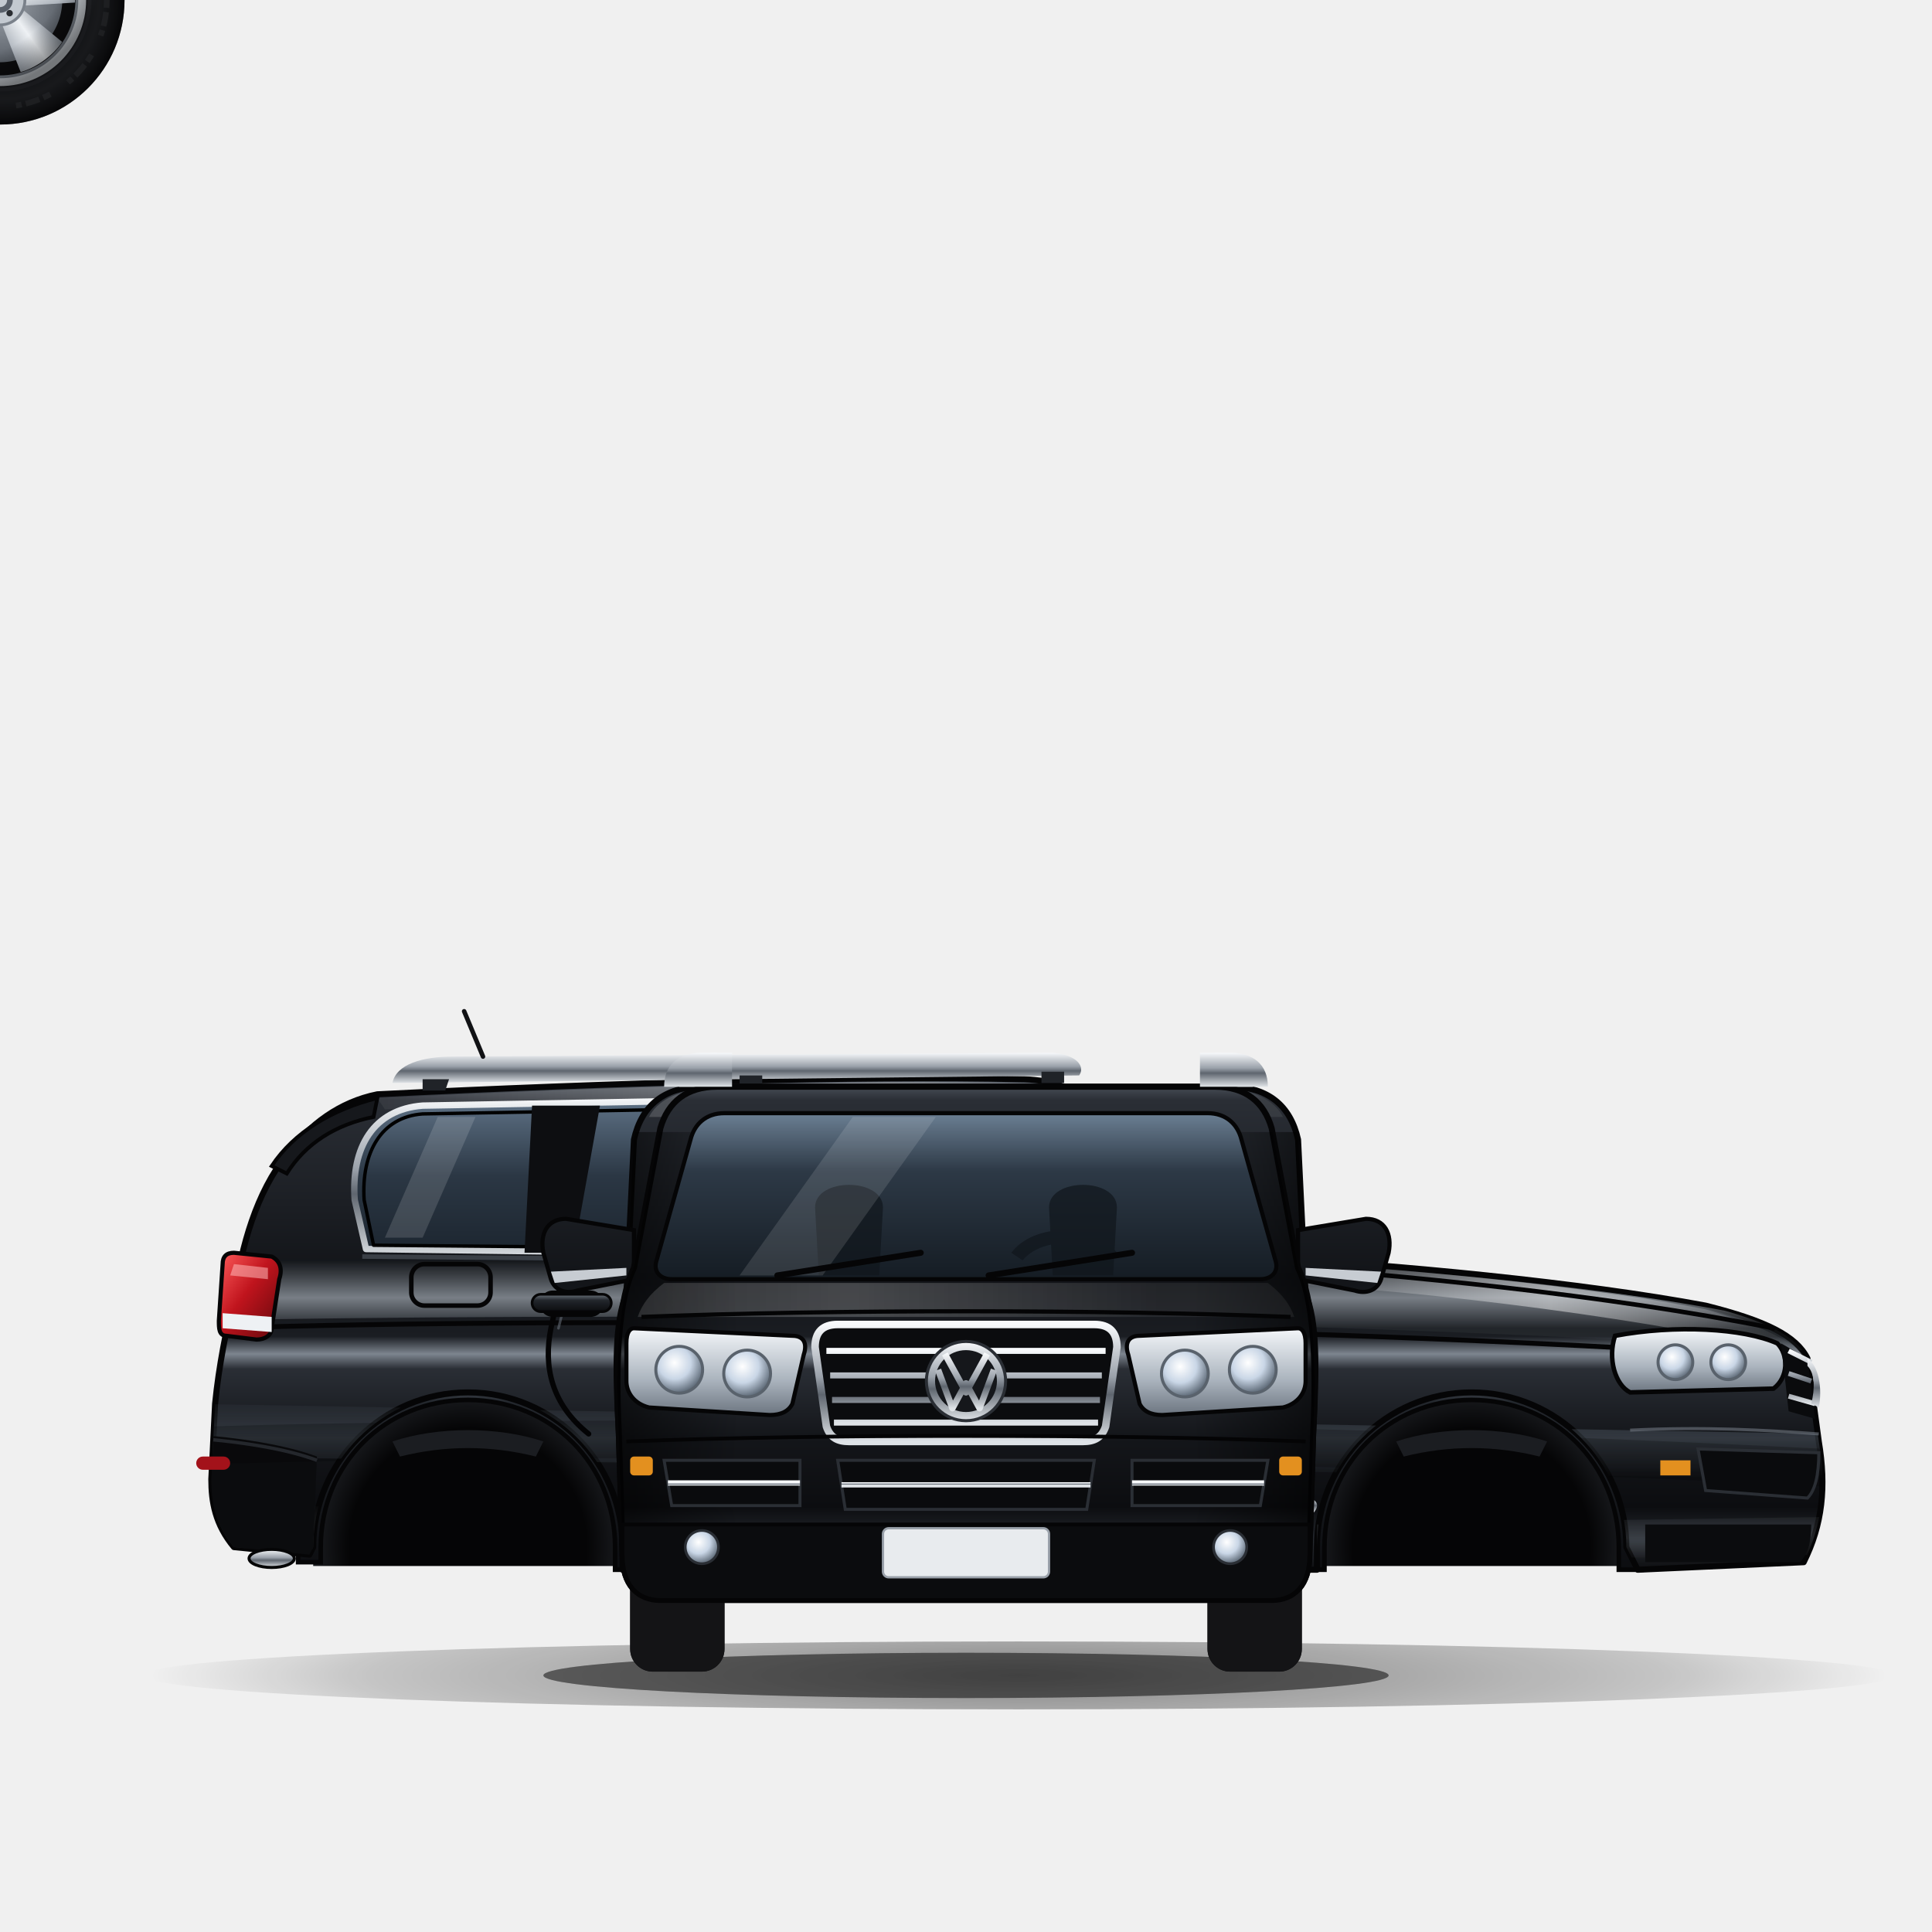
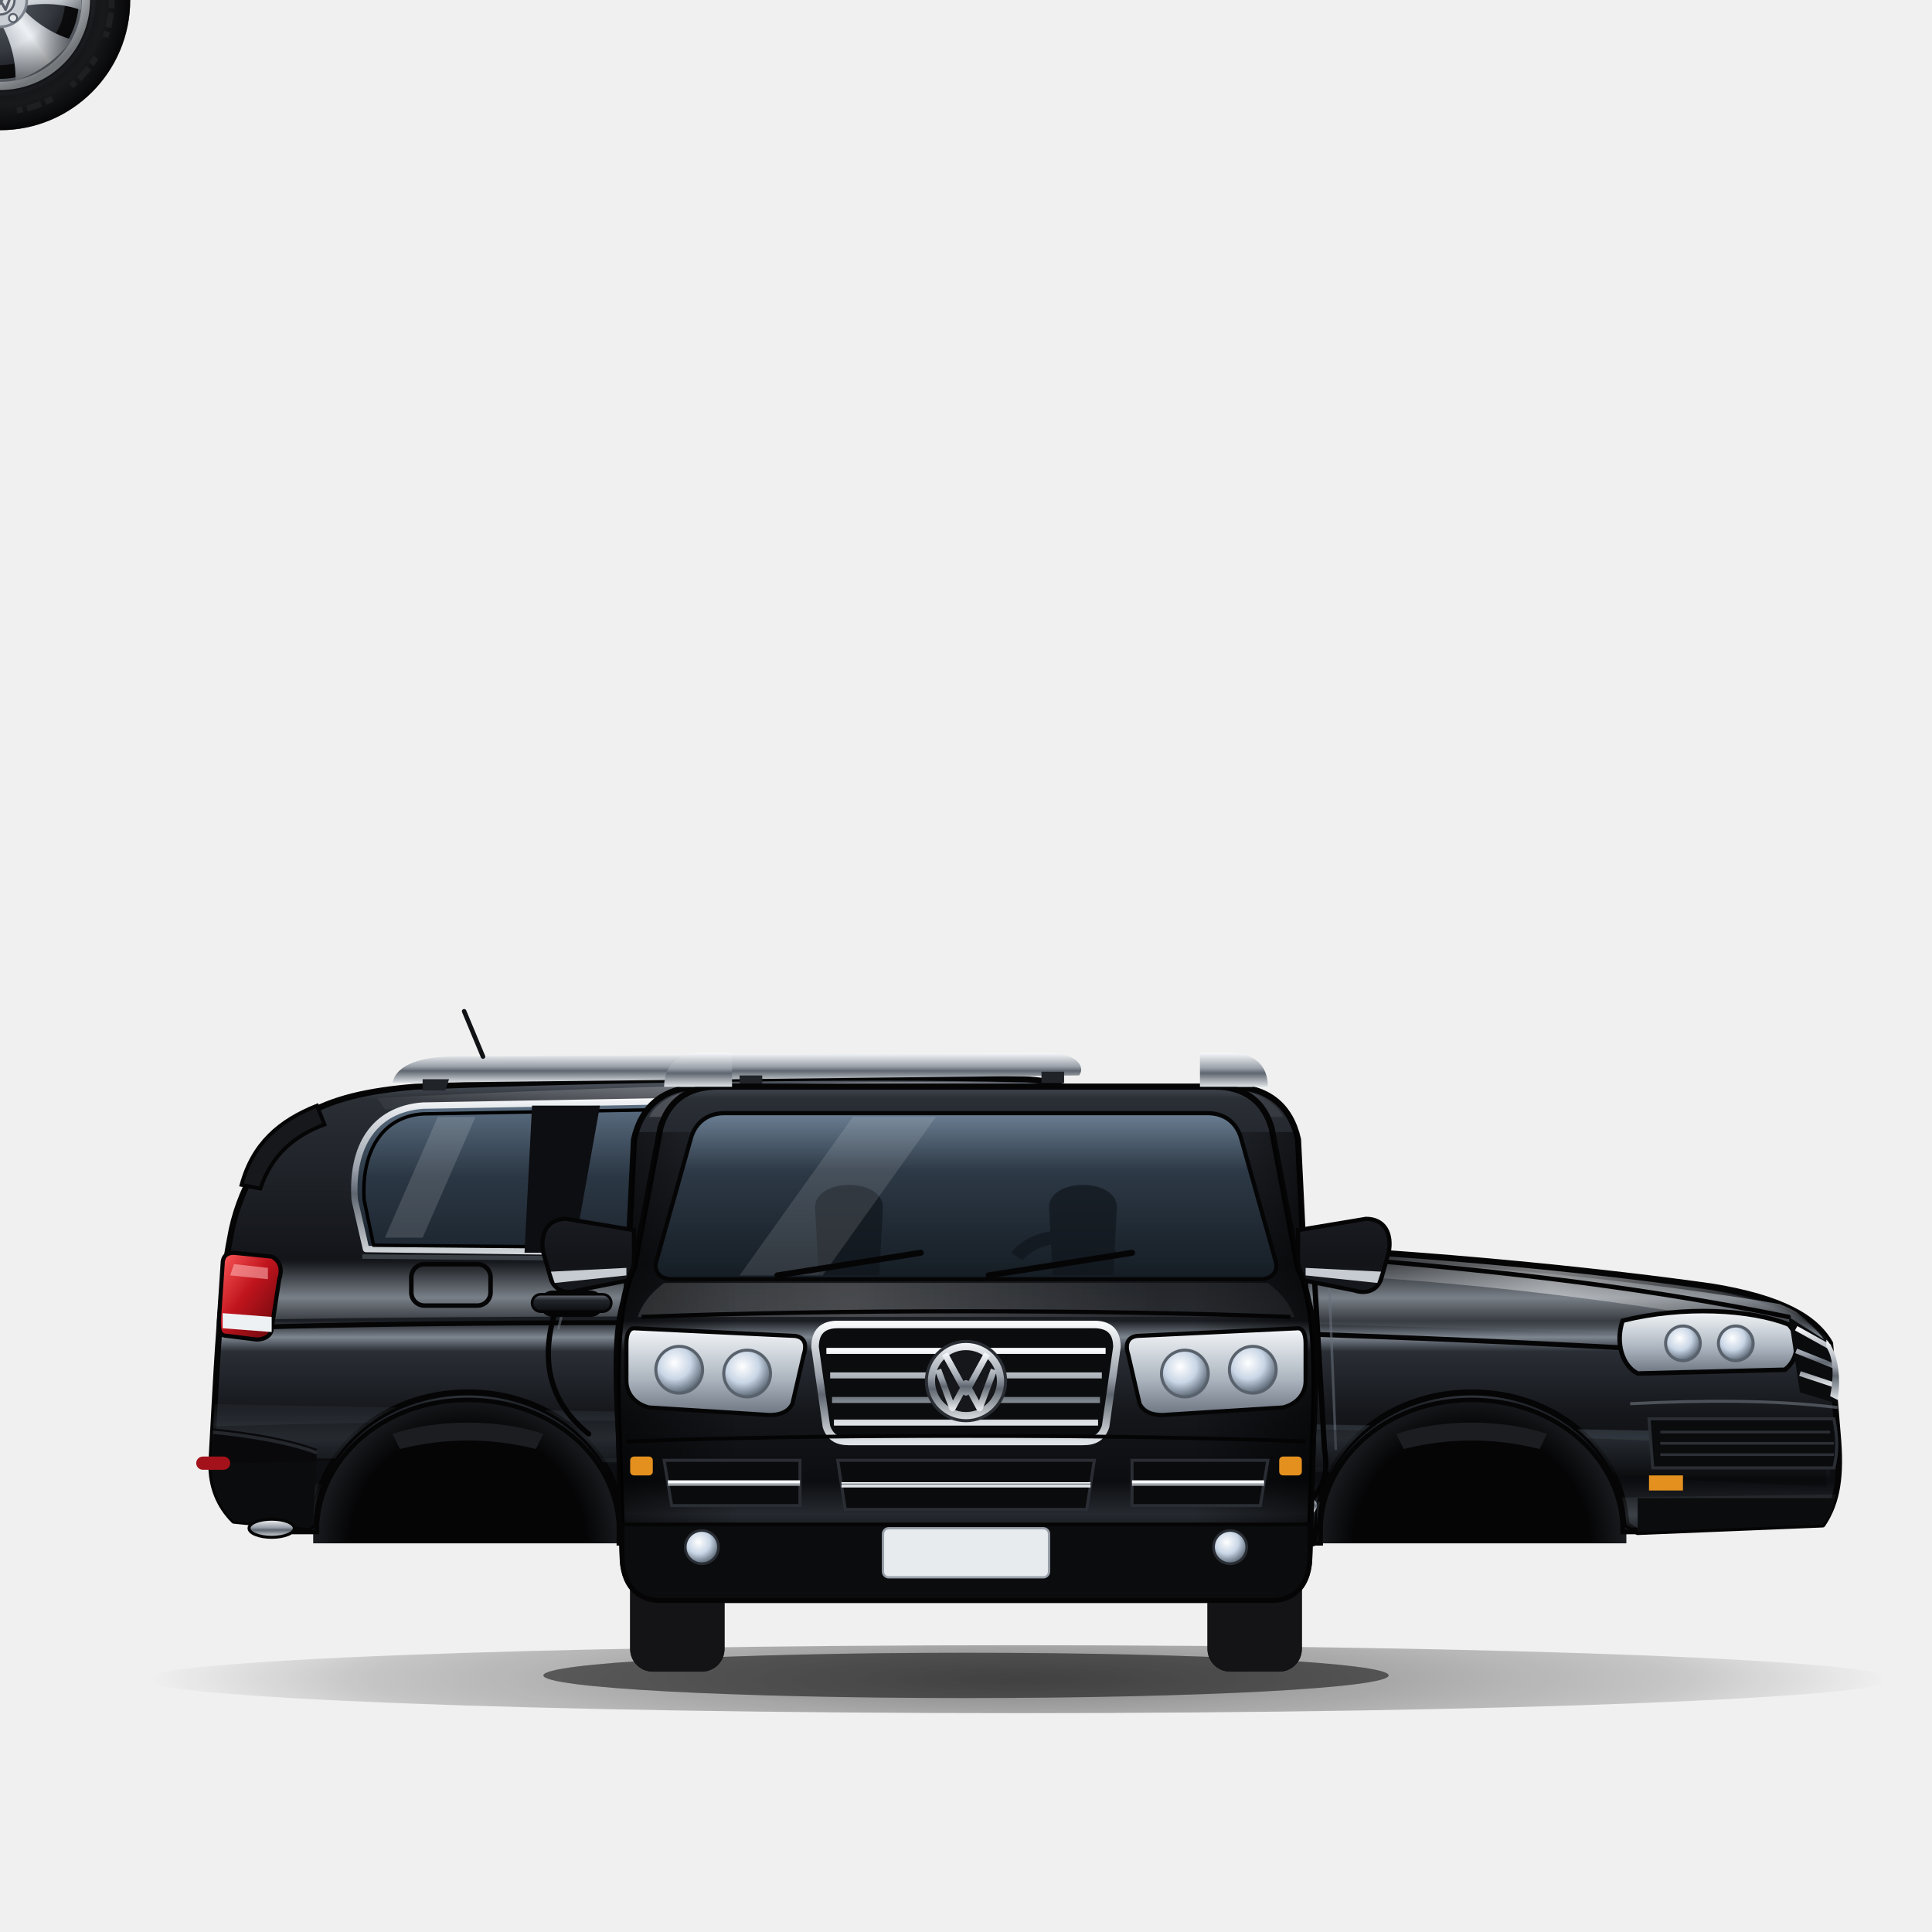
<svg xmlns="http://www.w3.org/2000/svg" viewBox="0 0 512 512" width="512" height="512">
  <defs>
-     <linearGradient id="paint" gradientUnits="userSpaceOnUse" x1="0" y1="285" x2="0" y2="418">
+     <linearGradient id="paint" gradientUnits="userSpaceOnUse" x1="0" y1="285" x2="0" y2="410">
      <stop offset="0" stop-color="#5c636d" />
      <stop offset=".05" stop-color="#2a2e35" />
      <stop offset=".40" stop-color="#121418" />
      <stop offset=".52" stop-color="#1a1d22" />
      <stop offset=".555" stop-color="#7d858f" />
      <stop offset=".585" stop-color="#2a2e35" />
      <stop offset=".72" stop-color="#14161a" />
      <stop offset=".86" stop-color="#0c0d10" />
      <stop offset=".93" stop-color="#262a30" />
      <stop offset="1" stop-color="#070708" />
    </linearGradient>
    <linearGradient id="sky" gradientUnits="userSpaceOnUse" x1="0" y1="370" x2="0" y2="392">
      <stop offset="0" stop-color="#9fb4c8" stop-opacity="0" />
      <stop offset=".5" stop-color="#9fb4c8" stop-opacity=".22" />
      <stop offset="1" stop-color="#9fb4c8" stop-opacity="0" />
    </linearGradient>
    <linearGradient id="glass" gradientUnits="userSpaceOnUse" x1="0" y1="292" x2="0" y2="348">
      <stop offset="0" stop-color="#5d7084" />
      <stop offset=".35" stop-color="#2b3744" />
      <stop offset="1" stop-color="#111820" />
    </linearGradient>
    <linearGradient id="chrome" gradientUnits="objectBoundingBox" x1="0" y1="0" x2="0" y2="1">
      <stop offset="0" stop-color="#f7f9fb" />
      <stop offset=".45" stop-color="#9aa1aa" />
      <stop offset=".6" stop-color="#5f666f" />
      <stop offset="1" stop-color="#dfe3e7" />
    </linearGradient>
    <linearGradient id="tail" gradientUnits="objectBoundingBox" x1="0" y1="0" x2="1" y2="1">
      <stop offset="0" stop-color="#ff5c5c" />
      <stop offset=".45" stop-color="#c0141d" />
      <stop offset="1" stop-color="#5e070b" />
    </linearGradient>
    <linearGradient id="lamp" gradientUnits="objectBoundingBox" x1="0" y1="0" x2="0" y2="1">
      <stop offset="0" stop-color="#f4f7fa" />
      <stop offset=".6" stop-color="#aab3bd" />
      <stop offset="1" stop-color="#6c7580" />
    </linearGradient>
    <radialGradient id="lens" cx=".4" cy=".35" r=".7">
      <stop offset="0" stop-color="#ffffff" />
      <stop offset=".5" stop-color="#c9d6e6" />
      <stop offset="1" stop-color="#4d5966" />
    </radialGradient>
    <radialGradient id="tyre" cx="0" cy="0" r="35" gradientUnits="userSpaceOnUse">
      <stop offset=".62" stop-color="#1b1c20" />
      <stop offset=".8" stop-color="#2c2e33" />
      <stop offset=".93" stop-color="#18191c" />
      <stop offset="1" stop-color="#0b0b0d" />
    </radialGradient>
    <radialGradient id="disc" cx="0" cy="0" r="18" gradientUnits="userSpaceOnUse">
-       <stop offset=".25" stop-color="#3b3f45" />
-       <stop offset=".3" stop-color="#8d939b" />
-       <stop offset="1" stop-color="#5a6068" />
-     </radialGradient>
-     <linearGradient id="spoke" gradientUnits="userSpaceOnUse" x1="-7" y1="0" x2="7" y2="0">
+       <stop offset=".25" stop-color="#1c1e22" />
+       <stop offset=".3" stop-color="#4a4f57" />
+       <stop offset="1" stop-color="#2a2d33" />
+     </radialGradient>
+     <linearGradient id="spoke" gradientUnits="userSpaceOnUse" x1="-9" y1="0" x2="9" y2="0">
      <stop offset="0" stop-color="#8e959e" />
      <stop offset=".45" stop-color="#eef1f4" />
      <stop offset="1" stop-color="#a3aab3" />
    </linearGradient>
    <radialGradient id="light" cx="-10" cy="-14" r="40" gradientUnits="userSpaceOnUse">
      <stop offset="0" stop-color="#ffffff" stop-opacity=".22" />
      <stop offset=".5" stop-color="#ffffff" stop-opacity="0" />
      <stop offset=".75" stop-color="#000000" stop-opacity="0" />
      <stop offset="1" stop-color="#000000" stop-opacity=".45" />
    </radialGradient>
-     <radialGradient id="shadow" cx="270" cy="444" r="230" gradientUnits="userSpaceOnUse" gradientTransform="translate(0 399.6) scale(1 .1)">
+     <radialGradient id="shadow" cx="270" cy="445" r="230" gradientUnits="userSpaceOnUse" gradientTransform="translate(0 400.5) scale(1 .1)">
      <stop offset="0" stop-color="#000000" stop-opacity=".45" />
      <stop offset=".75" stop-color="#000000" stop-opacity=".18" />
      <stop offset="1" stop-color="#000000" stop-opacity="0" />
    </radialGradient>
    <linearGradient id="handle" gradientUnits="objectBoundingBox" x1="0" y1="0" x2="0" y2="1">
      <stop offset="0" stop-color="#6c737c" />
      <stop offset=".35" stop-color="#22262c" />
      <stop offset="1" stop-color="#0b0c0e" />
    </linearGradient>
    <radialGradient id="liner" cx="124" cy="410" r="42" gradientUnits="userSpaceOnUse">
      <stop offset=".75" stop-color="#050506" />
      <stop offset="1" stop-color="#1c1e22" />
    </radialGradient>
    <radialGradient id="linerF" cx="390" cy="410" r="42" gradientUnits="userSpaceOnUse">
      <stop offset=".75" stop-color="#050506" />
      <stop offset="1" stop-color="#1c1e22" />
    </radialGradient>
    <linearGradient id="sideL" gradientUnits="userSpaceOnUse" x1="164" y1="0" x2="196" y2="0">
      <stop offset="0" stop-color="#000000" stop-opacity=".55" />
      <stop offset="1" stop-color="#000000" stop-opacity="0" />
    </linearGradient>
    <linearGradient id="sideR" gradientUnits="userSpaceOnUse" x1="348" y1="0" x2="316" y2="0">
      <stop offset="0" stop-color="#000000" stop-opacity=".55" />
      <stop offset="1" stop-color="#000000" stop-opacity="0" />
    </linearGradient>
    <linearGradient id="glassV" gradientUnits="userSpaceOnUse" x1="0" y1="295" x2="0" y2="346">
      <stop offset="0" stop-color="#6b7f93" />
      <stop offset=".3" stop-color="#2d3946" />
      <stop offset="1" stop-color="#0f151b" />
    </linearGradient>
    <linearGradient id="horizon" gradientUnits="userSpaceOnUse" x1="0" y1="334" x2="0" y2="352">
      <stop offset="0" stop-color="#c9d3dd" stop-opacity=".0" />
      <stop offset=".55" stop-color="#c9d3dd" stop-opacity=".55" />
      <stop offset="1" stop-color="#c9d3dd" stop-opacity=".05" />
    </linearGradient>
    <linearGradient id="hood" gradientUnits="userSpaceOnUse" x1="350" y1="0" x2="472" y2="0">
      <stop offset="0" stop-color="#ffffff" stop-opacity=".05" />
      <stop offset=".5" stop-color="#ffffff" stop-opacity=".45" />
      <stop offset="1" stop-color="#ffffff" stop-opacity=".05" />
    </linearGradient>
    <linearGradient id="roof" gradientUnits="userSpaceOnUse" x1="100" y1="0" x2="309" y2="0">
      <stop offset="0" stop-color="#ffffff" stop-opacity=".05" />
      <stop offset=".6" stop-color="#ffffff" stop-opacity=".35" />
      <stop offset="1" stop-color="#ffffff" stop-opacity=".1" />
    </linearGradient>
-     <linearGradient id="ground" gradientUnits="userSpaceOnUse" x1="0" y1="398" x2="0" y2="414">
+     <linearGradient id="ground" gradientUnits="userSpaceOnUse" x1="0" y1="392" x2="0" y2="408">
      <stop offset="0" stop-color="#8b939c" stop-opacity="0" />
      <stop offset=".6" stop-color="#8b939c" stop-opacity=".22" />
      <stop offset="1" stop-color="#8b939c" stop-opacity="0" />
    </linearGradient>
    <linearGradient id="flare" gradientUnits="userSpaceOnUse" x1="0" y1="362" x2="0" y2="416">
      <stop offset="0" stop-color="#6b737d" />
      <stop offset=".18" stop-color="#22262c" />
      <stop offset="1" stop-color="#0c0d10" />
    </linearGradient>
    <clipPath id="bodyclip">
      <use href="#silhouette" />
    </clipPath>
    <clipPath id="rearclip">
      <use href="#rearbody" />
    </clipPath>
    <clipPath id="frontclip">
      <use href="#frontbody" />
    </clipPath>
  </defs>
  <g id="shadow">
-     <ellipse cx="270" cy="444" rx="232" ry="9" fill="url(#shadow)" />
+     <ellipse cx="270" cy="445" rx="232" ry="9" fill="url(#shadow)" />
  </g>
  <g id="arches">
-     <path fill="url(#liner)" d="M 83 415 L 83 410 C 83 386.8 101.4 369 124 369 C 146.6 369 165 386.8 165 410 L 165 415 Z" />
-     <path fill="url(#linerF)" d="M 349 415 L 349 410 C 349 386.8 367.4 369 390 369 C 412.6 369 431 386.8 431 410 L 431 415 Z" />
-     <path fill="#1b1d21" d="M 104 382 C 116 378 132 378 144 382 L 142 386 C 130 383 118 383 106 386 Z M 370 382 C 382 378 398 378 410 382 L 408 386 C 396 383 384 383 372 386 Z" />
+     <path fill="url(#liner)" d="M 83 409 L 83 404 C 84 384 102 369 124 369 C 146 369 164 384 165 404 L 165 409 Z" />
+     <path fill="url(#linerF)" d="M 349 409 L 349 404 C 350 384 368 369 390 369 C 412 369 430 384 431 404 L 431 409 Z" />
+     <path fill="#1b1d21" d="M 104 380 C 116 376 132 376 144 380 L 142 384 C 130 381 118 381 106 384 Z M 370 380 C 382 376 398 376 410 380 L 408 384 C 396 381 384 381 372 384 Z" />
  </g>
  <g id="tyre">
-     <g transform="scale(.943)">
+     <g transform="scale(.986)">
      <circle r="35" fill="url(#tyre)" />
      <circle r="30" fill="none" stroke="#3b3d42" stroke-width="1.6" stroke-dasharray="2.2 1.2 4 1.2 1.6 6" opacity=".8" />
      <circle r="25.2" fill="none" stroke="#2e3035" stroke-width="1" />
      <circle r="23.5" fill="#0d0d0f" />
    </g>
  </g>
  <g id="brake">
-     <g transform="scale(.943)">
+     <g transform="scale(.986)">
      <circle r="17.5" fill="url(#disc)" />
      <path fill="#3d4148" stroke="#1c1e22" stroke-width="1" d="M -15 -9 C -18 -2 -18 6 -15 11 L -9 8 C -11 4 -11 -1 -9 -5 Z" />
    </g>
  </g>
  <g id="rim">
-     <g transform="scale(.943)">
+     <g transform="scale(.986)">
      <circle r="23" fill="none" stroke="#d3d8de" stroke-width="2.4" />
      <circle r="21.6" fill="none" stroke="#7a818a" stroke-width=".8" />
-       <path fill="url(#spoke)" d="M -3.6 -6 L -7.2 -19.8 C -3 -21.4 3 -21.4 7.2 -19.8 L 3.6 -6 Z" />
-       <path fill="url(#spoke)" transform="rotate(72)" d="M -3.6 -6 L -7.2 -19.8 C -3 -21.4 3 -21.4 7.2 -19.8 L 3.6 -6 Z" />
-       <path fill="url(#spoke)" transform="rotate(144)" d="M -3.6 -6 L -7.2 -19.8 C -3 -21.4 3 -21.4 7.2 -19.8 L 3.6 -6 Z" />
-       <path fill="url(#spoke)" transform="rotate(216)" d="M -3.6 -6 L -7.2 -19.8 C -3 -21.4 3 -21.4 7.2 -19.8 L 3.6 -6 Z" />
-       <path fill="url(#spoke)" transform="rotate(288)" d="M -3.6 -6 L -7.2 -19.8 C -3 -21.4 3 -21.4 7.2 -19.8 L 3.6 -6 Z" />
-       <circle r="7" fill="#c3c9d0" stroke="#7a818a" stroke-width=".8" />
-       <circle r="3.6" fill="#59606a" />
-       <circle r="2" fill="#c3c9d0" />
-       <g fill="#2a2d32">
-         <circle cx="0" cy="-4.6" r=".9" />
-         <circle cx="4.4" cy="-1.4" r=".9" />
-         <circle cx="2.7" cy="3.7" r=".9" />
-         <circle cx="-2.7" cy="3.7" r=".9" />
-         <circle cx="-4.4" cy="-1.4" r=".9" />
+       <path fill="url(#spoke)" d="M -3.4 -4.5 C -4 -11 -6.6 -16.5 -9.4 -20 C -3.4 -21.9 3.4 -21.9 9.4 -20 C 6.6 -16.5 4 -11 3.4 -4.5 Z" />
+       <path fill="url(#spoke)" transform="rotate(72)" d="M -3.4 -4.5 C -4 -11 -6.6 -16.5 -9.4 -20 C -3.4 -21.9 3.4 -21.9 9.4 -20 C 6.6 -16.5 4 -11 3.4 -4.5 Z" />
+       <path fill="url(#spoke)" transform="rotate(144)" d="M -3.4 -4.5 C -4 -11 -6.6 -16.5 -9.4 -20 C -3.4 -21.9 3.4 -21.9 9.4 -20 C 6.6 -16.5 4 -11 3.4 -4.5 Z" />
+       <path fill="url(#spoke)" transform="rotate(216)" d="M -3.4 -4.5 C -4 -11 -6.6 -16.5 -9.4 -20 C -3.4 -21.9 3.4 -21.9 9.4 -20 C 6.6 -16.5 4 -11 3.4 -4.5 Z" />
+       <path fill="url(#spoke)" transform="rotate(288)" d="M -3.4 -4.5 C -4 -11 -6.6 -16.5 -9.4 -20 C -3.4 -21.9 3.4 -21.9 9.4 -20 C 6.6 -16.5 4 -11 3.4 -4.5 Z" />
+       <circle r="7.2" fill="#c9ced5" stroke="#7a818a" stroke-width=".7" />
+       <g fill="#e6e9ec" stroke="#59606a" stroke-width=".5">
+         <circle cx="0" cy="-6" r="1.1" />
+         <circle cx="5.7" cy="-1.85" r="1.1" />
+         <circle cx="3.5" cy="4.85" r="1.1" />
+         <circle cx="-3.5" cy="4.85" r="1.1" />
+         <circle cx="-5.7" cy="-1.85" r="1.1" />
      </g>
+       <circle r="3.9" fill="#d7dbe0" stroke="#59606a" stroke-width=".6" />
+       <path fill="none" stroke="#59606a" stroke-width=".7" stroke-linejoin="round" d="M -1.9 -2.6 L 0 1 L 1.9 -2.6 M -2.9 -1 L -1.5 2.6 L 0 -0.1 L 1.5 2.6 L 2.9 -1" />
    </g>
  </g>
  <g id="wheelshade">
-     <g transform="scale(.943)">
+     <g transform="scale(.986)">
      <circle r="35" fill="url(#light)" />
    </g>
  </g>
  <g id="body">
-     <path fill="url(#flare)" stroke="#050506" stroke-width="1.2" d="M 79 414 L 79 408 C 79 381 99 363 124 363 C 149 363 169 381 169 408 L 169 416 L 163 416 L 163 410 C 163 388 146 371 124 371 C 102 371 85 388 85 410 L 85 414 Z" />
-     <path fill="url(#flare)" stroke="#050506" stroke-width="1.2" d="M 345 416 L 345 408 C 345 381 365 363 390 363 C 415 363 435 381 435 408 L 435 416 L 429 416 L 429 410 C 429 388 412 371 390 371 C 368 371 351 388 351 410 L 351 416 Z" />
-     <path id="silhouette" fill="url(#paint)" stroke="#050506" stroke-width="1.6" stroke-linejoin="round" d="       M 62 410 C 57 404 56 398 56 392 L 57 372 C 58 362 60 352 62 344 C 64 330 68 316 76 306       C 82 298 90 292 100 290 C 160 287 230 285 270 286 C 278 286 284 288 288 292 L 330 333       C 370 335 420 340 452 346 C 468 350 476 354 479 360 L 482 382 C 484 394 483 404 478 414 L 434 416       L 431 410 C 431 387.4 412.6 369 390 369 C 367.4 369 349 387.4 349 410 L 349 416       L 165 416 L 165 410 C 165 387.4 146.6 369 124 369 C 101.4 369 83 387.4 83 410 L 82 412 Z" />
+     <path fill="url(#flare)" stroke="#050506" stroke-width="1.2" d="M 78 406 L 78 402 C 79 379 99 363 124 363 C 149 363 169 379 170 402 L 170 409 L 164 409 L 164 404 C 163 386 146 371 124 371 C 102 371 85 386 84 404 L 84 406 Z" />
+     <path fill="url(#flare)" stroke="#050506" stroke-width="1.2" d="M 344 409 L 344 402 C 345 379 365 363 390 363 C 415 363 435 379 436 402 L 436 406 L 430 406 L 430 404 C 429 386 412 371 390 371 C 368 371 351 386 350 404 L 350 409 Z" />
+     <path id="silhouette" fill="url(#paint)" stroke="#050506" stroke-width="1.6" stroke-linejoin="round" d="       M 62 403 C 58 399 56 394 56 388 L 57 370 C 58 352 59 338 61 328 C 63 316 70 303 80 296       C 88 291 98 289 110 288 C 160 286 230 285 270 286 C 278 286 284 288 288 292 L 350 331       C 386 333 426 337 454 341 C 472 344 481 349 485 356 L 487 380 C 488 391 487 398 483 404 L 434 406       L 431 404 C 430 384 412 369 390 369 C 368 369 350 384 349 404 L 348 409       L 166 409 L 165 404 C 164 384 146 369 124 369 C 102 369 84 384 83 404 L 82 405 Z" />
    <g clip-path="url(#bodyclip)">
-       <path fill="url(#horizon)" d="M 50 334 L 330 334 C 370 336 430 341 470 350 L 480 358 C 330 348 150 348 50 350 Z" />
-       <path fill="url(#hood)" d="M 332 334 C 372 336 422 341 452 347 C 466 351 474 355 478 359 C 440 350 380 342 336 340 Z" />
+       <path fill="url(#horizon)" d="M 50 334 L 350 333 C 388 335 434 339 474 346 L 486 356 C 330 348 150 348 50 350 Z" />
+       <path fill="url(#hood)" d="M 352 332 C 388 334 428 338 454 342 C 470 345 479 350 483 355 C 444 346 392 340 354 338 Z" />
      <path fill="url(#sky)" d="M 50 372 L 485 380 L 485 392 L 50 386 Z" />
-       <path fill="url(#ground)" d="M 50 398 L 165 402 L 165 412 L 50 410 Z M 349 404 L 485 402 L 485 412 L 349 414 Z" />
-       <path fill="#0b0c0e" d="M 50 380 C 64 381 76 383 84 386 L 83 410 L 82 413 L 50 413 Z" />
-       <path fill="none" stroke="#2e3239" stroke-width=".9" d="M 50 381 C 64 382 76 384 84 387" />
+       <path fill="url(#ground)" d="M 50 392 L 165 396 L 165 406 L 50 404 Z M 349 398 L 488 396 L 488 404 L 349 406 Z" />
+       <path fill="#0b0c0e" d="M 50 378 C 64 379 76 381 84 384 L 83 404 L 82 406 L 50 406 Z" />
+       <path fill="none" stroke="#2e3239" stroke-width=".9" d="M 50 379 C 64 380 76 382 84 385" />
    </g>
    <path fill="url(#glass)" stroke="#0a0b0c" stroke-width="1.2" stroke-linejoin="round" d="       M 97 331 L 94 318 C 93 304 99 294 112 293 L 280 290 C 288 290 293 293 297 297 L 325 330 C 327 333 325 334 321 334 Z" />
    <path fill="none" stroke="url(#chrome)" stroke-width="1.7" stroke-linejoin="round" d="       M 97 331 L 94 318 C 93 304 99 294 112 293 L 280 290 C 288 290 293 293 297 297 L 325 330 C 327 333 325 334 321 334 Z" />
    <g fill="#0f151b" opacity=".75">
      <path d="M 172 306 C 172 300 186 300 186 306 L 185 318 L 173 318 Z" />
      <path d="M 250 304 C 250 298 265 298 265 304 L 264 317 L 251 317 Z" />
      <path d="M 292 322 C 298 316 306 318 309 326 L 306 328 C 303 322 298 321 294 325 Z" />
    </g>
    <path fill="none" stroke="#000000" stroke-width=".9" stroke-linejoin="round" d="M 99 330 L 96.5 318 C 95.7 305.5 101 296 112 295.2 L 280 292.2 C 287 292.2 291.5 295 295 298.6 L 321.5 330 C 322.5 331.6 321.6 332 320 332 Z" />
    <g fill="#ffffff" opacity=".14">
      <path d="M 102 328 L 116 296 L 126 296 L 112 328 Z" />
      <path d="M 168 331 L 184 294 L 200 294 L 184 331 Z" />
      <path d="M 252 333 L 268 292 L 280 293 L 264 333 Z" />
    </g>
    <path fill="#0d0e11" d="M 141 293 L 159 293 L 152 332 L 139 332 Z" />
    <path fill="#0d0e11" d="M 218 291 L 228 291 L 228 333 L 218 333 Z" />
    <path fill="url(#roof)" d="M 100 291 C 160 288 230 286 270 287 C 278 287 284 289 288 293 C 240 290 160 291 102 294 Z" />
    <path fill="url(#chrome)" d="M 104 287 C 105 282 112 280 120 280 L 278 279 C 284 279 288 282 286 285 Z" />
    <path fill="#202328" d="M 112 286 L 119 286 L 118 289 L 112 289 Z M 196 285 L 202 285 L 202 288 L 196 288 Z M 276 284 L 282 284 L 282 287 L 276 287 Z" />
    <path fill="none" stroke="#111215" stroke-width="1.2" stroke-linecap="round" d="M 128 280 L 123 268" />
-     <path fill="#16181c" stroke="#050506" stroke-width="1" d="M 72 309 C 78 300 88 294 100 291 L 99 296 C 89 298 81 303 76 311 Z" />
+     <path fill="#16181c" stroke="#050506" stroke-width="1" d="M 64 314 C 67 303 74 297 84 293 L 86 298 C 78 301 72 306 69 315 Z" />
    <path fill="none" stroke="#3a3f46" stroke-width="1.2" d="M 96 333 L 322 335" />
    <path fill="none" stroke="#050506" stroke-width="1.3" d="M 58 352 C 150 349 330 350 476 360" />
    <g fill="none" stroke-linecap="round">
      <path stroke="#040405" stroke-width="1.4" d="M 150 334 L 146 352 C 144 362 146 372 156 380" />
-       <path stroke="#040405" stroke-width="1.4" d="M 223 334 L 224 416" />
-       <path stroke="#040405" stroke-width="1.4" d="M 330 335 L 334 384 C 335 392 338 396 346 398" />
-       <path stroke="#040405" stroke-width="1.2" d="M 331 335 C 372 338 425 343 470 352" />
-       <path stroke="#69717b" stroke-width=".7" opacity=".55" d="M 152 336 L 148 352 M 225 336 L 226 414 M 332 337 L 336 384" />
+       <path stroke="#040405" stroke-width="1.4" d="M 223 334 L 224 407" />
+       <path stroke="#040405" stroke-width="1.4" d="M 348 333 L 351 384 C 352 390 351 394 347 398" />
+       <path stroke="#040405" stroke-width="1.2" d="M 351 333 C 388 336 430 340 474 349" />
+       <path stroke="#69717b" stroke-width=".7" opacity=".55" d="M 152 336 L 148 352 M 225 336 L 226 406 M 352 334 L 354 384" />
    </g>
    <rect x="109" y="335" width="21" height="11" rx="3.5" fill="none" stroke="#050506" stroke-width="1.2" />
    <rect x="143" y="342" width="17" height="7" rx="3.5" fill="#050506" />
    <rect x="141" y="343" width="21" height="4.6" rx="2.3" fill="url(#handle)" stroke="#050506" stroke-width=".7" />
    <rect x="228" y="345" width="17" height="7" rx="3.5" fill="#050506" />
    <rect x="226" y="346" width="21" height="4.6" rx="2.3" fill="url(#handle)" stroke="#050506" stroke-width=".7" />
-     <path fill="none" stroke="#050506" stroke-width="1.6" stroke-linecap="round" d="M 318 331 L 344 333 M 330 332 L 336 336" />
+     <path fill="none" stroke="#050506" stroke-width="1.6" stroke-linecap="round" d="M 330 329 L 356 332 M 342 331 L 348 335" />
    <g clip-path="url(#bodyclip)">
      <path fill="#000000" opacity=".22" d="M 56 378 C 160 375 330 376 484 384 L 484 394 C 330 386 160 385 56 388 Z" />
-       <path fill="none" stroke="#5d646e" stroke-width=".8" opacity=".5" d="M 168 408 L 346 409" />
+       <path fill="none" stroke="#5d646e" stroke-width=".8" opacity=".5" d="M 168 404 L 346 404" />
    </g>
    <path fill="url(#chrome)" d="M 168 396 L 346 397 C 349 397 350 399 348 401 L 168 400 C 166 400 166 396 168 396 Z" />
    <path fill="#0c0d10" d="M 302 330 L 310 330 L 310 337 L 302 337 Z" />
    <path fill="url(#paint)" stroke="#050506" stroke-width="1.1" d="M 291 320 C 295 314 309 313 312 317 C 315 321 315 328 312 332 C 306 335 295 335 292 332 C 289 328 289 324 291 320 Z" />
    <path fill="#c7ccd2" d="M 293 330 C 299 331 307 331 312 329 L 312 332 C 306 334 298 334 293 333 Z" />
    <path fill="#ffffff" opacity=".2" d="M 294 319 C 299 316 307 316 310 318 L 310 320 L 294 322 Z" />
    <path fill="url(#tail)" stroke="#050506" stroke-width="1.1" d="M 62 332 L 72 333 C 74 334 75 336 74 339 L 72 352 C 72 354 70 355 68 355 L 60 354 C 58 354 58 352 58 350 L 59 335 C 59 333 60 332 62 332 Z" />
    <path fill="#ffb8b8" opacity=".55" d="M 62 335 L 71 336 L 71 339 L 61 338 Z" />
    <path fill="#eef1f4" d="M 59 348 L 72 349 L 72 353 L 59 352 Z" />
    <rect x="52" y="386" width="9" height="3.5" rx="1.75" fill="#a3121a" />
-     <ellipse cx="72" cy="413" rx="6" ry="2.4" fill="url(#chrome)" stroke="#050506" stroke-width=".8" />
-     <path fill="url(#lamp)" stroke="#050506" stroke-width="1.2" d="M 428 354 C 444 351 462 352 471 356 C 474 359 474 365 470 368 L 432 369 C 428 367 426 360 428 354 Z" />
-     <circle cx="444" cy="361" r="4.6" fill="url(#lens)" stroke="#59626c" stroke-width=".8" />
-     <circle cx="458" cy="361" r="4.6" fill="url(#lens)" stroke="#59626c" stroke-width=".8" />
-     <path fill="#0a0b0d" d="M 472 356 L 479 360 L 481 376 L 474 374 Z" />
-     <path fill="none" stroke="url(#chrome)" stroke-width="1.3" d="M 474 358 L 480 361 M 474 364 L 480 366 M 474 370 L 481 372" />
-     <path fill="url(#chrome)" d="M 479 360 C 482 362 483 368 482 373 L 480 372 C 481 368 481 364 479 362 Z" />
-     <circle cx="470" cy="408" r="3.6" fill="url(#lens)" stroke="#2a2e34" stroke-width=".7" />
-     <path fill="#0a0b0d" stroke="#2a2e34" stroke-width=".8" d="M 450 384 L 482 385 C 482 391 481 395 479 397 L 452 395 Z" />
-     <path fill="#e3901f" d="M 440 387 L 448 387 L 448 391 L 440 391 Z" />
-     <path fill="#0b0c0e" d="M 436 404 L 480 404 C 480 409 479 412 477 414 L 436 414 Z" />
-     <path fill="none" stroke="#6f7781" stroke-width=".8" opacity=".6" d="M 432 379 C 452 378 468 379 482 380" />
+     <ellipse cx="72" cy="405" rx="6" ry="2.4" fill="url(#chrome)" stroke="#050506" stroke-width=".8" />
+     <path fill="url(#lamp)" stroke="#050506" stroke-width="1.2" d="M 430 350 C 446 346 464 347 474 351 C 477 354 477 360 473 363 L 434 364 C 430 362 428 356 430 350 Z" />
+     <circle cx="446" cy="356" r="4.6" fill="url(#lens)" stroke="#59626c" stroke-width=".8" />
+     <circle cx="460" cy="356" r="4.6" fill="url(#lens)" stroke="#59626c" stroke-width=".8" />
+     <path fill="#0a0b0d" d="M 474 349 L 485 356 L 487 372 L 477 369 Z" />
+     <path fill="none" stroke="url(#chrome)" stroke-width="1.3" d="M 476 352 L 485 357 M 476 358 L 486 362 M 477 364 L 486 367" />
+     <path fill="url(#chrome)" d="M 484 355 C 487 358 488 365 487 371 L 485 370 C 486 365 486 360 484 357 Z" />
+     <path fill="#0a0b0d" stroke="#2a2e34" stroke-width=".8" d="M 437 376 L 486 376 C 487 381 487 385 486 389 L 438 389 Z" />
+     <path fill="none" stroke="#2c3036" stroke-width=".7" d="M 440 379.5 L 485 379.5 M 440 382.5 L 486 382.5 M 440 385.5 L 486 385.5" />
+     <path fill="#e3901f" d="M 437 391 L 446 391 L 446 395 L 437 395 Z" />
+     <path fill="#0b0c0e" d="M 434 397 L 486 397 C 486 400 485 402 483 404 L 434 406 Z" />
+     <path fill="none" stroke="#6f7781" stroke-width=".8" opacity=".6" d="M 432 372 C 452 371 470 371 487 373" />
  </g>
  <g id="rear">
    <ellipse cx="256" cy="444" rx="112" ry="6" fill="#000000" opacity=".3" />
    <rect x="167" y="408" width="25" height="35" rx="6" fill="#141416" />
    <rect x="320" y="408" width="25" height="35" rx="6" fill="#141416" />
    <path fill="url(#paint)" stroke="#050506" stroke-width="1.1" d="M 166 326 L 152 325 C 148 325 146 329 147 333 L 149 339 C 150 341 152 342 155 341 L 166 339 Z" />
    <path fill="url(#paint)" stroke="#050506" stroke-width="1.1" d="M 346 326 L 360 325 C 364 325 366 329 365 333 L 363 339 C 362 341 360 342 357 341 L 346 339 Z" />
    <path id="rearbody" fill="url(#paint)" stroke="#050506" stroke-width="1.6" stroke-linejoin="round" d="       M 186 288 L 326 288 C 336 288 342 293 344 302 L 346 343 C 349 350 349 362 348 380 L 347 412 C 347 420 343 424 337 424       L 175 424 C 169 424 165 420 165 412 L 164 380 C 163 362 163 350 166 343 L 168 302 C 170 293 176 288 186 288 Z" />
    <g clip-path="url(#rearclip)">
      <path fill="url(#sideL)" d="M 163 300 L 196 300 L 196 424 L 163 424 Z" />
      <path fill="url(#sideR)" d="M 316 300 L 349 300 L 349 424 L 316 424 Z" />
    </g>
    <path fill="url(#roof)" opacity=".7" d="M 186 289 L 326 289 C 333 289 338 292 340 296 L 172 296 C 174 292 179 289 186 289 Z" />
    <path fill="url(#chrome)" d="M 176 288 C 176 282 180 279 186 279 L 190 279 L 190 288 Z M 336 288 C 336 282 332 279 326 279 L 322 279 L 322 288 Z" />
    <path fill="#15171b" stroke="#050506" stroke-width="1" d="M 178 293 L 334 293 L 337 300 L 175 300 Z" />
    <rect x="232" y="294.5" width="48" height="2.6" rx="1.3" fill="#d1212b" />
    <path fill="url(#glassV)" stroke="#050506" stroke-width="1.1" d="M 184 301 L 328 301 C 332 301 334 303 334 307 L 336 340 C 336 343 334 345 331 345 L 181 345 C 178 345 176 343 176 340 L 178 307 C 178 303 180 301 184 301 Z" />
    <path fill="#ffffff" opacity=".1" d="M 200 344 L 228 302 L 246 302 L 218 344 Z" />
    <path fill="none" stroke="#050506" stroke-width="1.7" stroke-linecap="round" d="M 256 342 L 226 336" />
    <circle cx="256" cy="342" r="2" fill="#1d1f23" />
    <path fill="none" stroke="#040405" stroke-width="1.2" d="M 204 349 L 205 393 C 205 397 208 399 212 399 L 300 399 C 304 399 307 397 307 393 L 308 349" />
    <path fill="none" stroke="#050506" stroke-width="1.2" d="M 170 348 L 342 348" />
    <path fill="url(#tail)" stroke="#050506" stroke-width="1.1" d="M 166 350 L 200 352 C 203 352 204 354 203 357 L 200 370 C 199 372 197 373 195 373 L 168 372 C 166 372 164 370 164 368 Z" />
    <path fill="url(#tail)" stroke="#050506" stroke-width="1.1" d="M 346 350 L 312 352 C 309 352 308 354 309 357 L 312 370 C 313 372 315 373 317 373 L 344 372 C 346 372 348 370 348 368 Z" />
    <g fill="none" stroke="#ff6b6b" stroke-width="1.2" opacity=".75">
      <circle cx="180" cy="359" r="5.2" />
      <circle cx="193" cy="360" r="4.2" />
      <circle cx="332" cy="359" r="5.2" />
      <circle cx="319" cy="360" r="4.2" />
    </g>
    <path fill="#eceff2" d="M 167 366 L 200 367 L 199 371 L 168 370 Z M 345 366 L 312 367 L 313 371 L 344 370 Z" />
    <circle cx="256" cy="360" r="9" fill="url(#chrome)" stroke="#2a2e34" stroke-width=".8" />
    <circle cx="256" cy="360" r="7" fill="#15171b" />
    <path fill="none" stroke="url(#chrome)" stroke-width="1.5" stroke-linejoin="round" d="M 251 353.6 L 256 362.6 L 261 353.6 M 249.4 357.4 L 252.8 366.4 L 256 360.6 L 259.2 366.4 L 262.6 357.4" />
    <text x="208" y="386" font-family="Arial, sans-serif" font-size="5.4" font-weight="bold" letter-spacing=".6" fill="#c9ced5">TOUAREG</text>
    <rect x="240" y="372" width="44" height="20" rx="2" fill="#0d0e10" />
    <rect x="242.5" y="374.5" width="39" height="15" rx="1.5" fill="#e8ebee" stroke="#9aa1aa" stroke-width=".6" />
    <rect x="210" y="394" width="92" height="2.6" rx="1.3" fill="url(#chrome)" />
    <path fill="#0b0c0e" stroke="#050506" stroke-width="1" d="M 165 404 L 347 404 L 347 412 C 347 420 343 424 337 424 L 175 424 C 169 424 165 420 165 412 Z" />
    <rect x="171" y="398" width="18" height="3" rx="1.5" fill="#a3121a" />
    <rect x="323" y="398" width="18" height="3" rx="1.5" fill="#a3121a" />
    <ellipse cx="198" cy="418" rx="9" ry="3.8" fill="url(#chrome)" stroke="#050506" stroke-width=".8" />
    <ellipse cx="198" cy="418" rx="6.5" ry="2.2" fill="#0a0a0b" />
    <ellipse cx="314" cy="418" rx="9" ry="3.8" fill="url(#chrome)" stroke="#050506" stroke-width=".8" />
    <ellipse cx="314" cy="418" rx="6.5" ry="2.2" fill="#0a0a0b" />
  </g>
  <g id="front">
    <ellipse cx="256" cy="444" rx="112" ry="6" fill="#000000" opacity=".3" />
    <rect x="167" y="408" width="25" height="35" rx="6" fill="#141416" />
    <rect x="320" y="408" width="25" height="35" rx="6" fill="#141416" />
    <path fill="url(#paint)" stroke="#050506" stroke-width="1.1" d="M 168 326 L 150 323 C 145 323 143 327 144 332 L 146 339 C 147 342 150 343 153 342 L 168 339 Z" />
    <path fill="url(#paint)" stroke="#050506" stroke-width="1.1" d="M 344 326 L 362 323 C 367 323 369 327 368 332 L 366 339 C 365 342 362 343 359 342 L 344 339 Z" />
    <path fill="#c7ccd2" d="M 146 337 L 166 336 L 166 338 L 147 340 Z M 366 337 L 346 336 L 346 338 L 365 340 Z" />
    <path id="frontbody" fill="url(#paint)" stroke="#050506" stroke-width="1.6" stroke-linejoin="round" d="       M 190 288 L 322 288 C 330 288 335 292 337 299 L 344 336 C 348 344 349 360 348 380 L 347 412 C 347 420 343 424 337 424       L 175 424 C 169 424 165 420 165 412 L 164 380 C 163 360 164 344 168 336 L 175 299 C 177 292 182 288 190 288 Z" />
    <g clip-path="url(#frontclip)">
      <path fill="url(#sideL)" d="M 163 300 L 196 300 L 196 424 L 163 424 Z" />
      <path fill="url(#sideR)" d="M 316 300 L 349 300 L 349 424 L 316 424 Z" />
    </g>
    <path fill="url(#chrome)" d="M 180 288 C 180 282 184 279 190 279 L 194 279 L 194 288 Z M 332 288 C 332 282 328 279 322 279 L 318 279 L 318 288 Z" />
    <path fill="url(#glassV)" stroke="#050506" stroke-width="1.1" d="M 192 295 L 320 295 C 325 295 328 298 329 302 L 338 334 C 339 337 337 339 334 339 L 178 339 C 175 339 173 337 174 334 L 183 302 C 184 298 187 295 192 295 Z" />
    <g fill="#0f151b" opacity=".7">
      <path d="M 216 320 C 216 312 234 312 234 320 L 233 338 L 217 338 Z" />
      <path d="M 278 320 C 278 312 296 312 296 320 L 295 338 L 279 338 Z" />
      <path d="M 268 332 C 274 324 290 324 296 332 L 293 334 C 288 328 276 328 271 334 Z" />
    </g>
    <path fill="#ffffff" opacity=".12" d="M 196 338 L 226 296 L 248 296 L 218 338 Z" />
    <path fill="none" stroke="#050506" stroke-width="1.6" stroke-linecap="round" d="M 206 338 L 244 332 M 262 338 L 300 332" />
    <path fill="url(#roof)" opacity=".6" d="M 176 340 L 336 340 C 340 343 342 346 343 349 L 169 349 C 170 346 172 343 176 340 Z" />
    <path fill="none" stroke="#040405" stroke-width="1.1" d="M 170 349 C 220 347 292 347 342 349" />
    <path fill="#0b0c0e" stroke="url(#chrome)" stroke-width="2" stroke-linejoin="round" d="M 222 351 L 290 351 C 294 351 296 353 296 357 L 293 378 C 292 381 290 382 287 382 L 225 382 C 222 382 220 381 219 378 L 216 357 C 216 353 218 351 222 351 Z" />
    <path fill="none" stroke="url(#chrome)" stroke-width="1.6" d="M 219 358 L 293 358 M 220 364.5 L 292 364.5 M 220.5 371 L 291.5 371 M 221 377 L 291 377" />
    <circle cx="256" cy="366" r="10.5" fill="url(#chrome)" stroke="#2a2e34" stroke-width=".8" />
    <circle cx="256" cy="366" r="8.2" fill="#15171b" />
    <path fill="none" stroke="url(#chrome)" stroke-width="1.7" stroke-linejoin="round" d="M 250.4 358.8 L 256 369 L 261.6 358.8 M 248.6 363 L 252.4 373.2 L 256 366.6 L 259.6 373.2 L 263.4 363" />
    <path fill="url(#lamp)" stroke="#050506" stroke-width="1.1" d="M 168 352 L 210 354 C 213 354 214 356 213 359 L 210 372 C 209 374 207 375 204 375 L 172 373 C 168 372 166 369 166 366 L 166 356 C 166 353 167 352 168 352 Z" />
    <path fill="url(#lamp)" stroke="#050506" stroke-width="1.1" d="M 344 352 L 302 354 C 299 354 298 356 299 359 L 302 372 C 303 374 305 375 308 375 L 340 373 C 344 372 346 369 346 366 L 346 356 C 346 353 345 352 344 352 Z" />
    <g stroke="#59626c" stroke-width=".8">
      <circle cx="180" cy="363" r="6.2" fill="url(#lens)" />
      <circle cx="198" cy="364" r="6.2" fill="url(#lens)" />
      <circle cx="332" cy="363" r="6.2" fill="url(#lens)" />
      <circle cx="314" cy="364" r="6.2" fill="url(#lens)" />
    </g>
    <path fill="none" stroke="#040405" stroke-width="1" d="M 166 382 C 220 380 292 380 346 382" />
    <path fill="#0a0b0d" stroke="#2a2e34" stroke-width=".8" d="M 176 387 L 212 387 L 212 399 L 178 399 Z M 336 387 L 300 387 L 300 399 L 334 399 Z M 222 387 L 290 387 L 288 400 L 224 400 Z" />
    <path fill="none" stroke="url(#chrome)" stroke-width="1.4" d="M 177 393 L 212 393 M 335 393 L 300 393 M 223 393.5 L 289 393.5" />
    <rect x="167" y="386" width="6" height="5" rx="1" fill="#e3901f" />
    <rect x="339" y="386" width="6" height="5" rx="1" fill="#e3901f" />
    <path fill="#0b0c0e" stroke="#050506" stroke-width="1" d="M 165 404 L 347 404 L 347 412 C 347 420 343 424 337 424 L 175 424 C 169 424 165 420 165 412 Z" />
    <circle cx="186" cy="410" r="4.4" fill="url(#lens)" stroke="#2a2e34" stroke-width=".7" />
    <circle cx="326" cy="410" r="4.4" fill="url(#lens)" stroke="#2a2e34" stroke-width=".7" />
    <rect x="234" y="405" width="44" height="13" rx="1.5" fill="#e8ebee" stroke="#9aa1aa" stroke-width=".6" />
  </g>
</svg>
